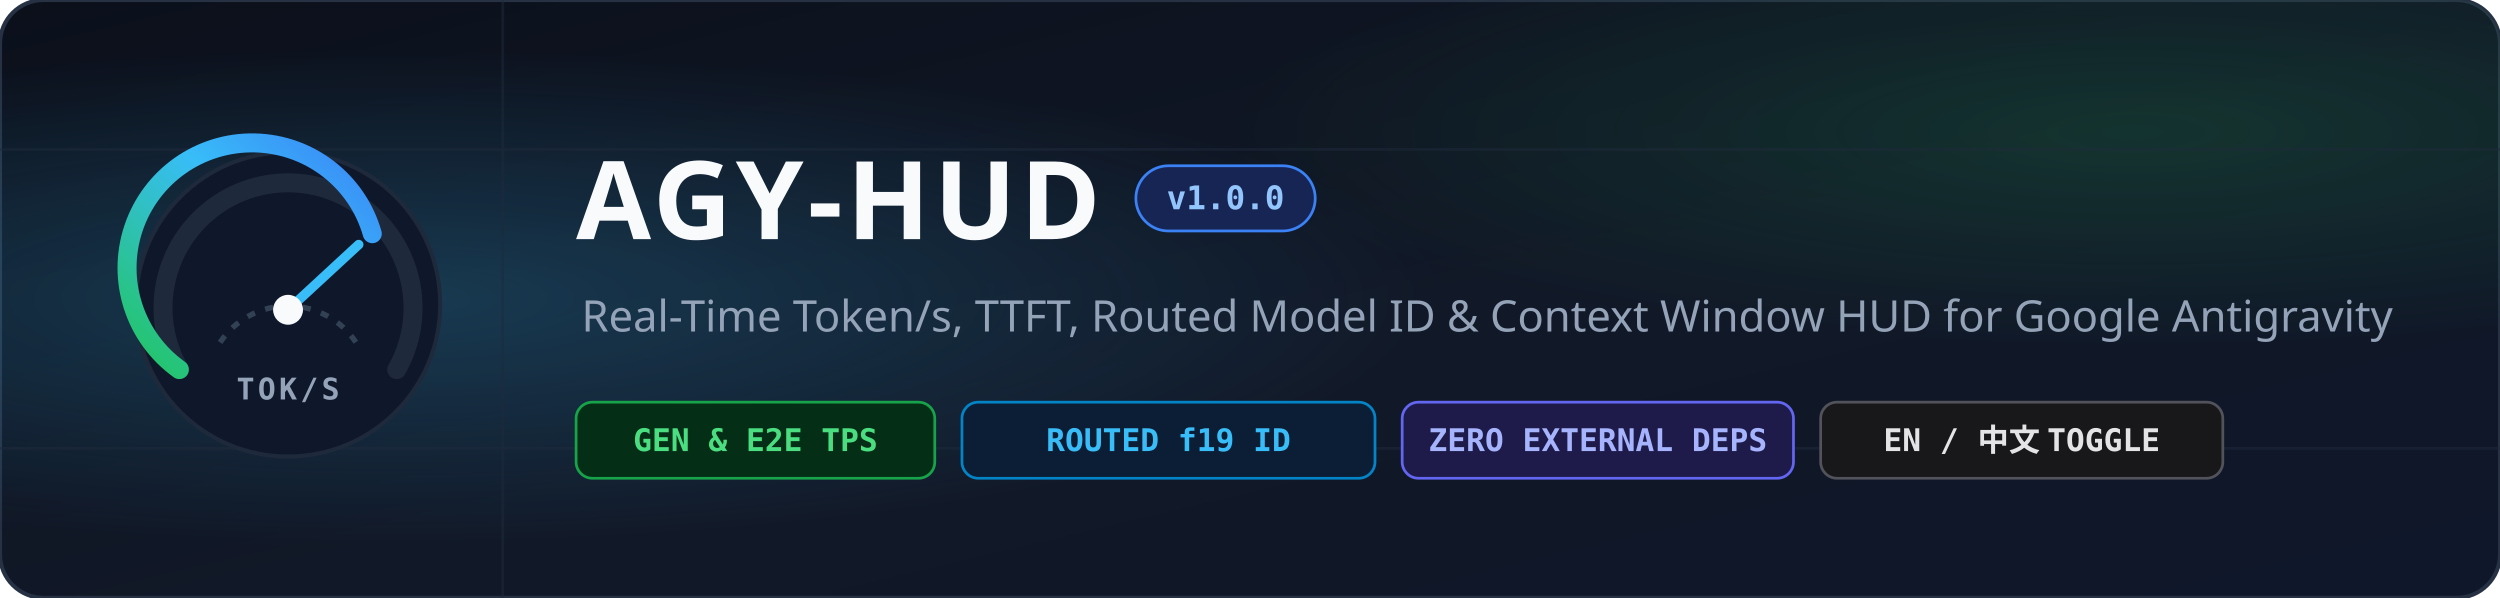
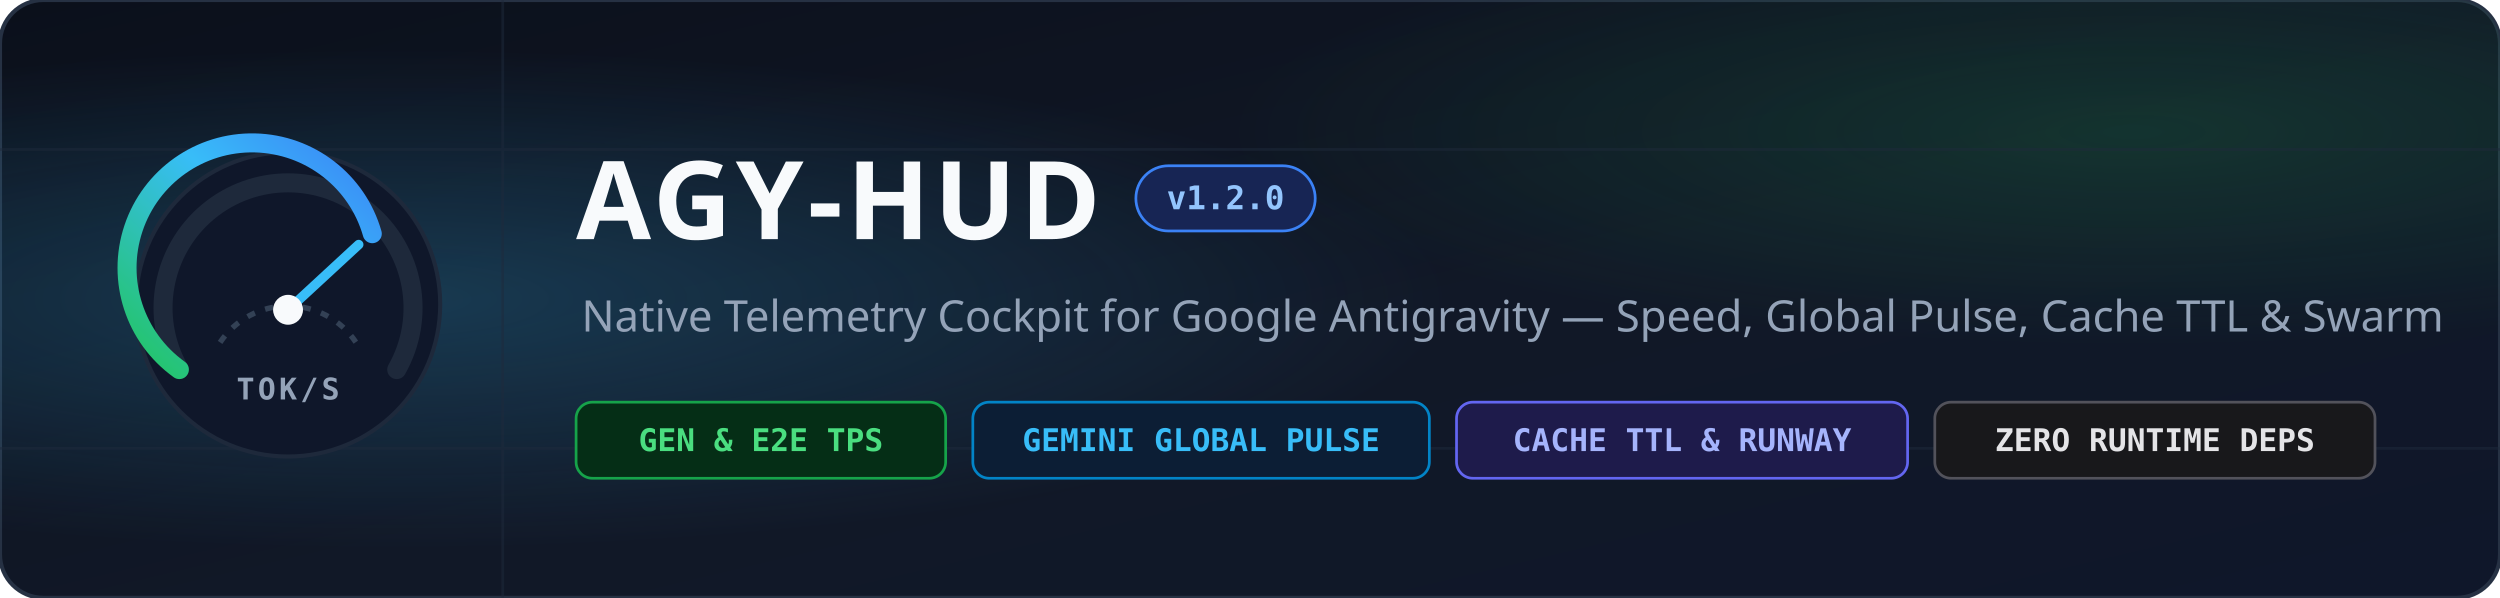
<svg xmlns="http://www.w3.org/2000/svg" width="920" height="220" viewBox="0 0 920 220" role="img" aria-label="AGY-HUD Banner">
  <defs>
    <linearGradient id="bgGrad" x1="0" y1="0" x2="1" y2="1">
      <stop offset="0%" stop-color="#0b101b" />
      <stop offset="55%" stop-color="#111827" />
      <stop offset="100%" stop-color="#0f172a" />
    </linearGradient>
    <radialGradient id="glowCyan" cx="16%" cy="50%" r="42%">
      <stop offset="0%" stop-color="#38bdf8" stop-opacity="0.22" />
      <stop offset="100%" stop-color="#38bdf8" stop-opacity="0" />
    </radialGradient>
    <radialGradient id="glowGreen" cx="85%" cy="22%" r="36%">
      <stop offset="0%" stop-color="#22c55e" stop-opacity="0.16" />
      <stop offset="100%" stop-color="#22c55e" stop-opacity="0" />
    </radialGradient>
    <linearGradient id="arcGrad" x1="0" y1="1" x2="1" y2="0">
      <stop offset="0%" stop-color="#22c55e" />
      <stop offset="60%" stop-color="#38bdf8" />
      <stop offset="100%" stop-color="#3b82f6" />
    </linearGradient>
  </defs>
  <rect width="920" height="220" rx="16" fill="url(#bgGrad)" stroke="#263143" stroke-width="1.5" />
  <rect width="920" height="220" rx="16" fill="url(#glowCyan)" />
  <rect width="920" height="220" rx="16" fill="url(#glowGreen)" />
  <g stroke="#1e293b" stroke-width="1" opacity="0.5">
    <line x1="0" y1="55" x2="920" y2="55" />
    <line x1="0" y1="165" x2="920" y2="165" />
    <line x1="185" y1="0" x2="185" y2="220" />
  </g>
  <g transform="translate(106, 118)">
    <circle cx="0" cy="-6" r="56" fill="#0f172a" stroke="#1e293b" stroke-width="1.5" />
    <path d="M -40 18 A 46 46 0 1 1 40 18" fill="none" stroke="#1e293b" stroke-width="7" stroke-linecap="round" />
    <path d="M -40 18 A 46 46 0 1 1 31 -32" fill="none" stroke="url(#arcGrad)" stroke-width="7" stroke-linecap="round" />
    <path d="M -25 8 A 30 30 0 0 1 25 8" fill="none" stroke="#334155" stroke-width="2" stroke-dasharray="3 4" />
    <line x1="0" y1="-4" x2="26" y2="-28" stroke="#38bdf8" stroke-width="3.5" stroke-linecap="round" />
    <circle cx="0" cy="-4" r="5.5" fill="#f8fafc" />
    <text x="0" y="29" text-anchor="middle" font-family="ui-monospace, Consolas, monospace" font-size="11" font-weight="700" fill="#94a3b8" letter-spacing="1.2">TOK/S</text>
  </g>
  <text x="212" y="88" font-family="Segoe UI, system-ui, -apple-system, sans-serif" font-size="40" font-weight="800" fill="#f8fafc" letter-spacing="1.5">AGY-HUD</text>
  <rect x="418" y="61" width="66" height="24" rx="12" fill="#172554" stroke="#3b82f6" stroke-width="1" />
-   <text x="451" y="77" text-anchor="middle" font-family="ui-monospace, Consolas, monospace" font-size="12" font-weight="700" fill="#93c5fd">v1.0.0</text>
+   <text x="451" y="77" text-anchor="middle" font-family="ui-monospace, Consolas, monospace" font-size="12" font-weight="700" fill="#93c5fd">v1.2.0</text>
  <text x="214" y="122" font-family="Segoe UI, system-ui, -apple-system, sans-serif" font-size="16" font-weight="500" fill="#94a3b8">
-     Real-Time Token/s, TTFT, Routed Model ID &amp; Context Window HUD for Google Antigravity
+     Native Telemetry Cockpit for Google Antigravity — Speed, Global Pulse, Cache TTL &amp; Swarm
  </text>
  <g font-family="ui-monospace, Consolas, monospace" font-size="11.5" font-weight="600">
-     <rect x="212" y="148" width="132" height="28" rx="6" fill="#052e16" stroke="#16a34a" stroke-width="1" />
-     <text x="278" y="166" text-anchor="middle" fill="#4ade80">GEN &amp; E2E TPS</text>
-     <rect x="354" y="148" width="152" height="28" rx="6" fill="#0c1e35" stroke="#0284c7" stroke-width="1" />
-     <text x="430" y="166" text-anchor="middle" fill="#38bdf8">ROUTED f19 ID</text>
-     <rect x="516" y="148" width="144" height="28" rx="6" fill="#1e1b4b" stroke="#6366f1" stroke-width="1" />
-     <text x="588" y="166" text-anchor="middle" fill="#a5b4fc">ZERO EXTERNAL DEPS</text>
-     <rect x="670" y="148" width="148" height="28" rx="6" fill="#18181b" stroke="#52525b" stroke-width="1" />
-     <text x="744" y="166" text-anchor="middle" fill="#e4e4e7">EN / 中文 TOGGLE</text>
+     <rect x="212" y="148" width="136" height="28" rx="6" fill="#052e16" stroke="#16a34a" stroke-width="1" />
+     <text x="280" y="166" text-anchor="middle" fill="#4ade80">GEN &amp; E2E TPS</text>
+     <rect x="358" y="148" width="168" height="28" rx="6" fill="#0c1e35" stroke="#0284c7" stroke-width="1" />
+     <text x="442" y="166" text-anchor="middle" fill="#38bdf8">GEMINI GLOBAL PULSE</text>
+     <rect x="536" y="148" width="166" height="28" rx="6" fill="#1e1b4b" stroke="#6366f1" stroke-width="1" />
+     <text x="619" y="166" text-anchor="middle" fill="#a5b4fc">CACHE TTL &amp; RUNWAY</text>
+     <rect x="712" y="148" width="162" height="28" rx="6" fill="#18181b" stroke="#52525b" stroke-width="1" />
+     <text x="793" y="166" text-anchor="middle" fill="#e4e4e7">ZERO RUNTIME DEPS</text>
  </g>
</svg>
